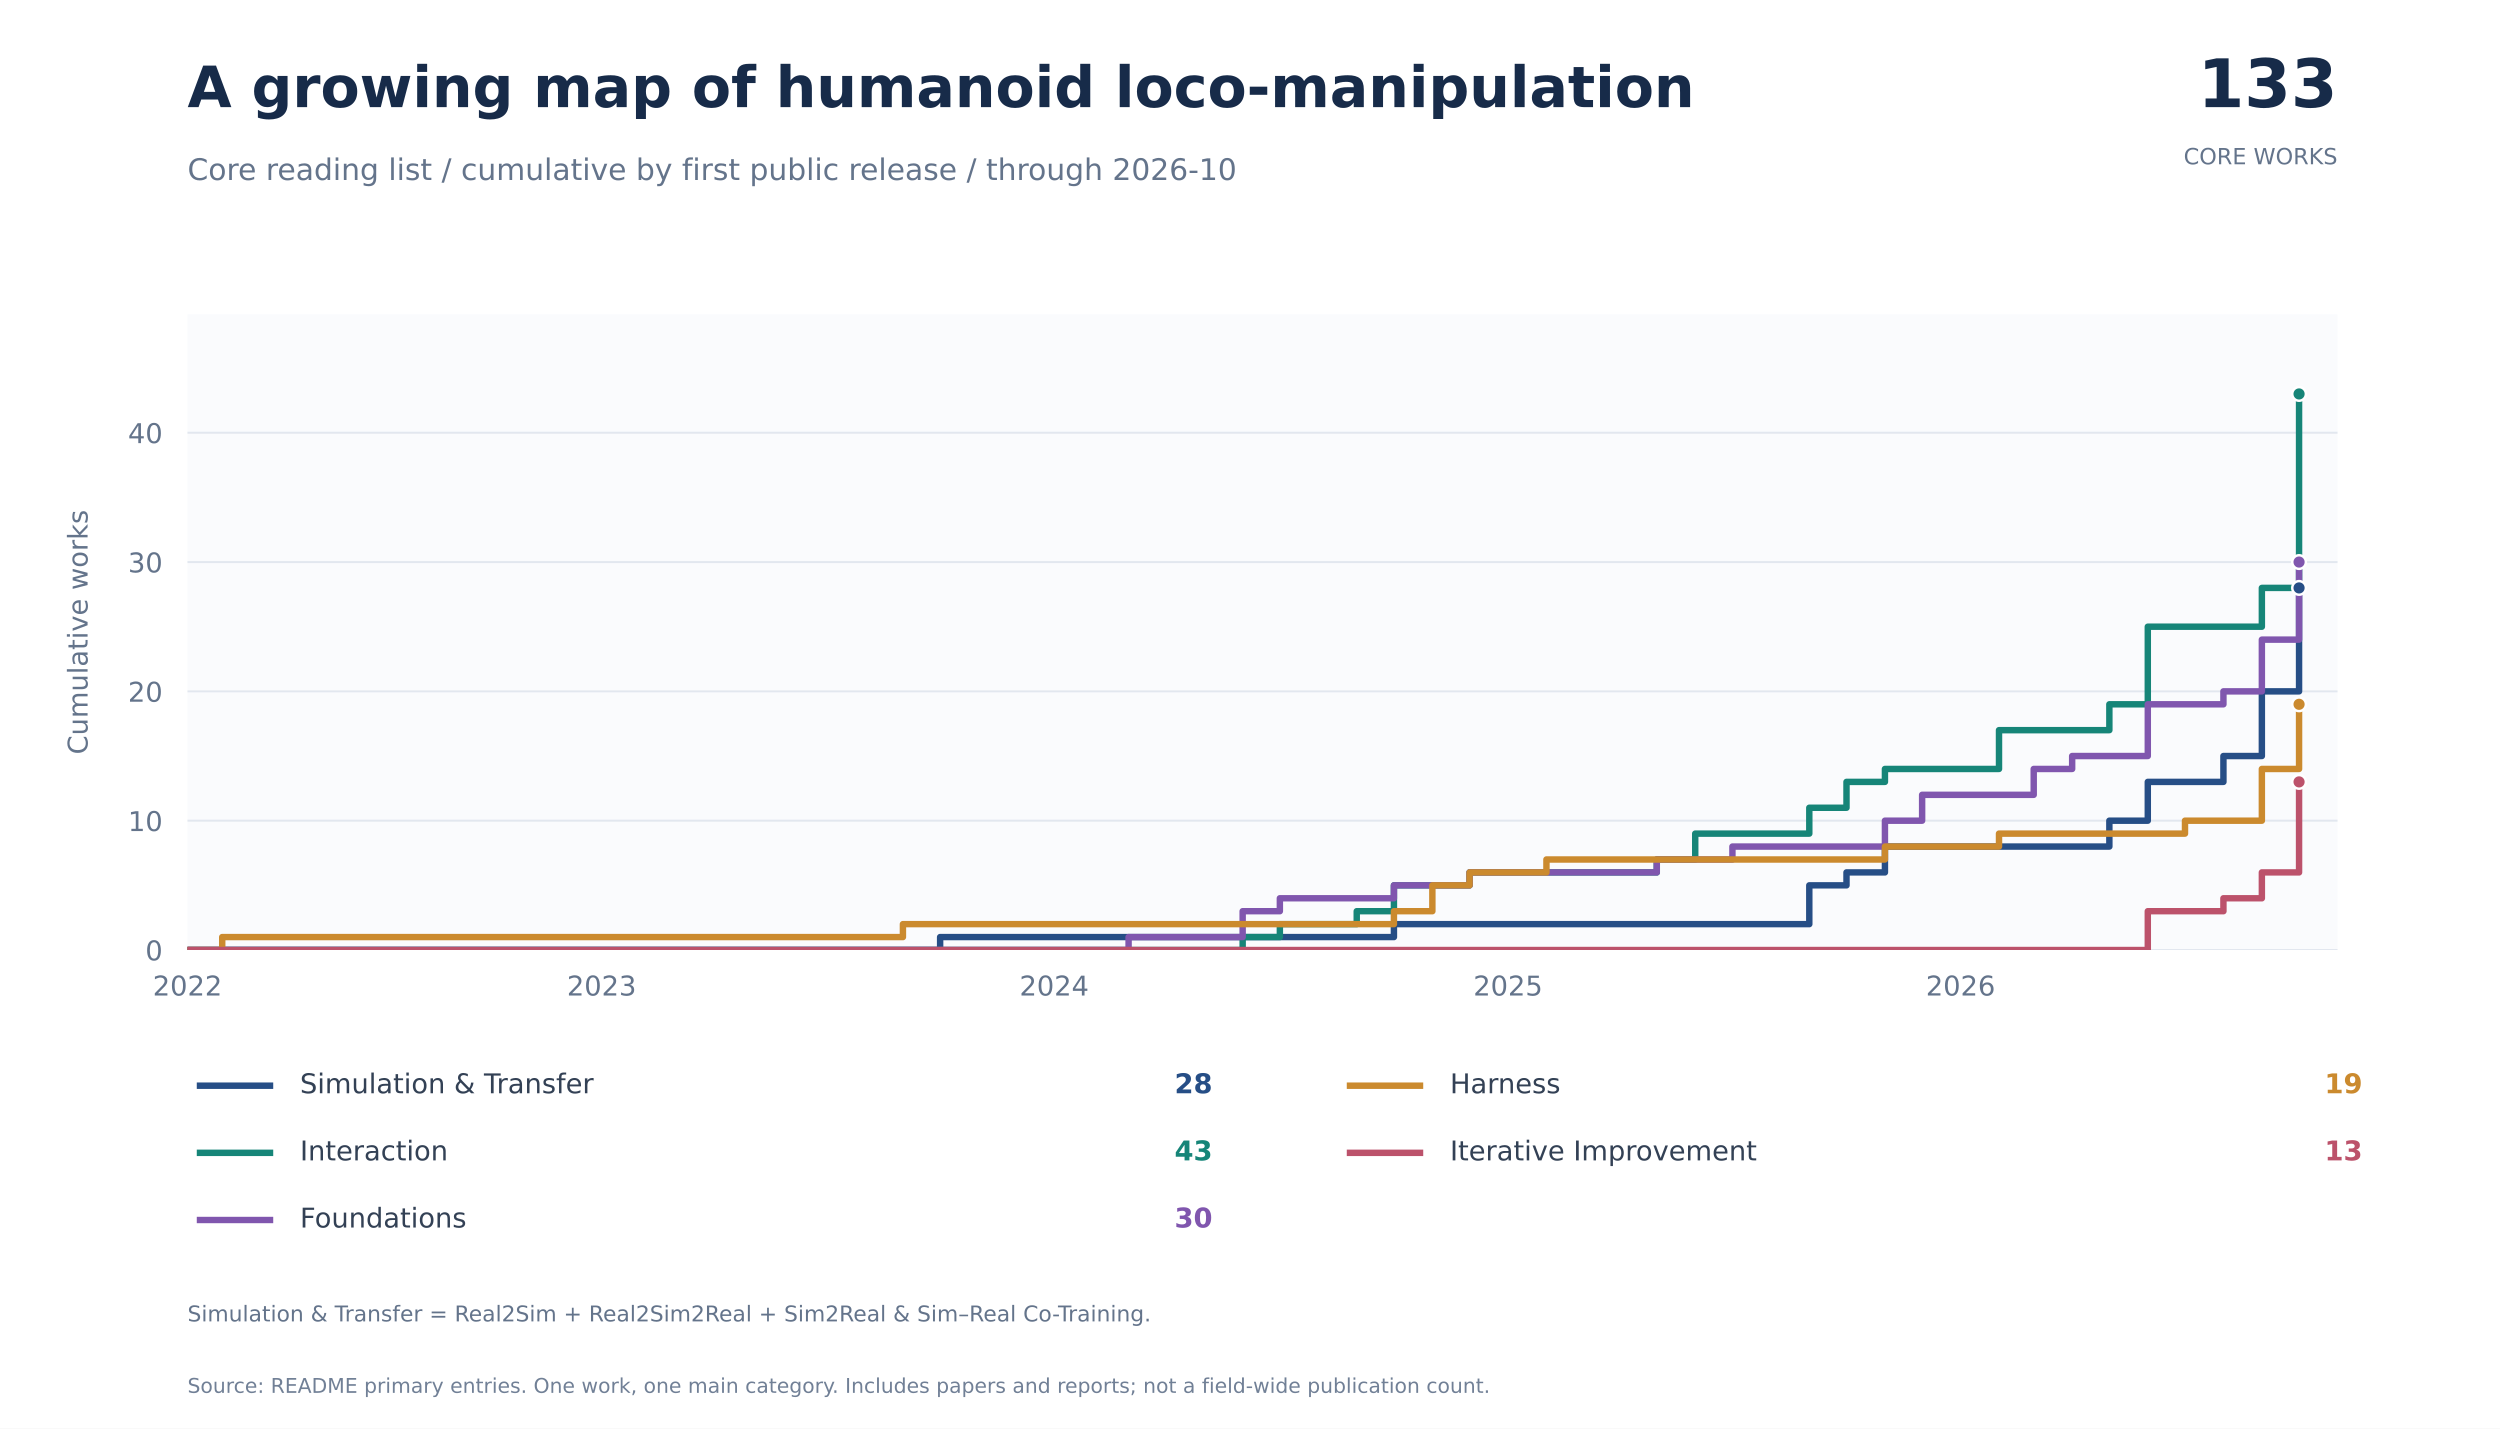
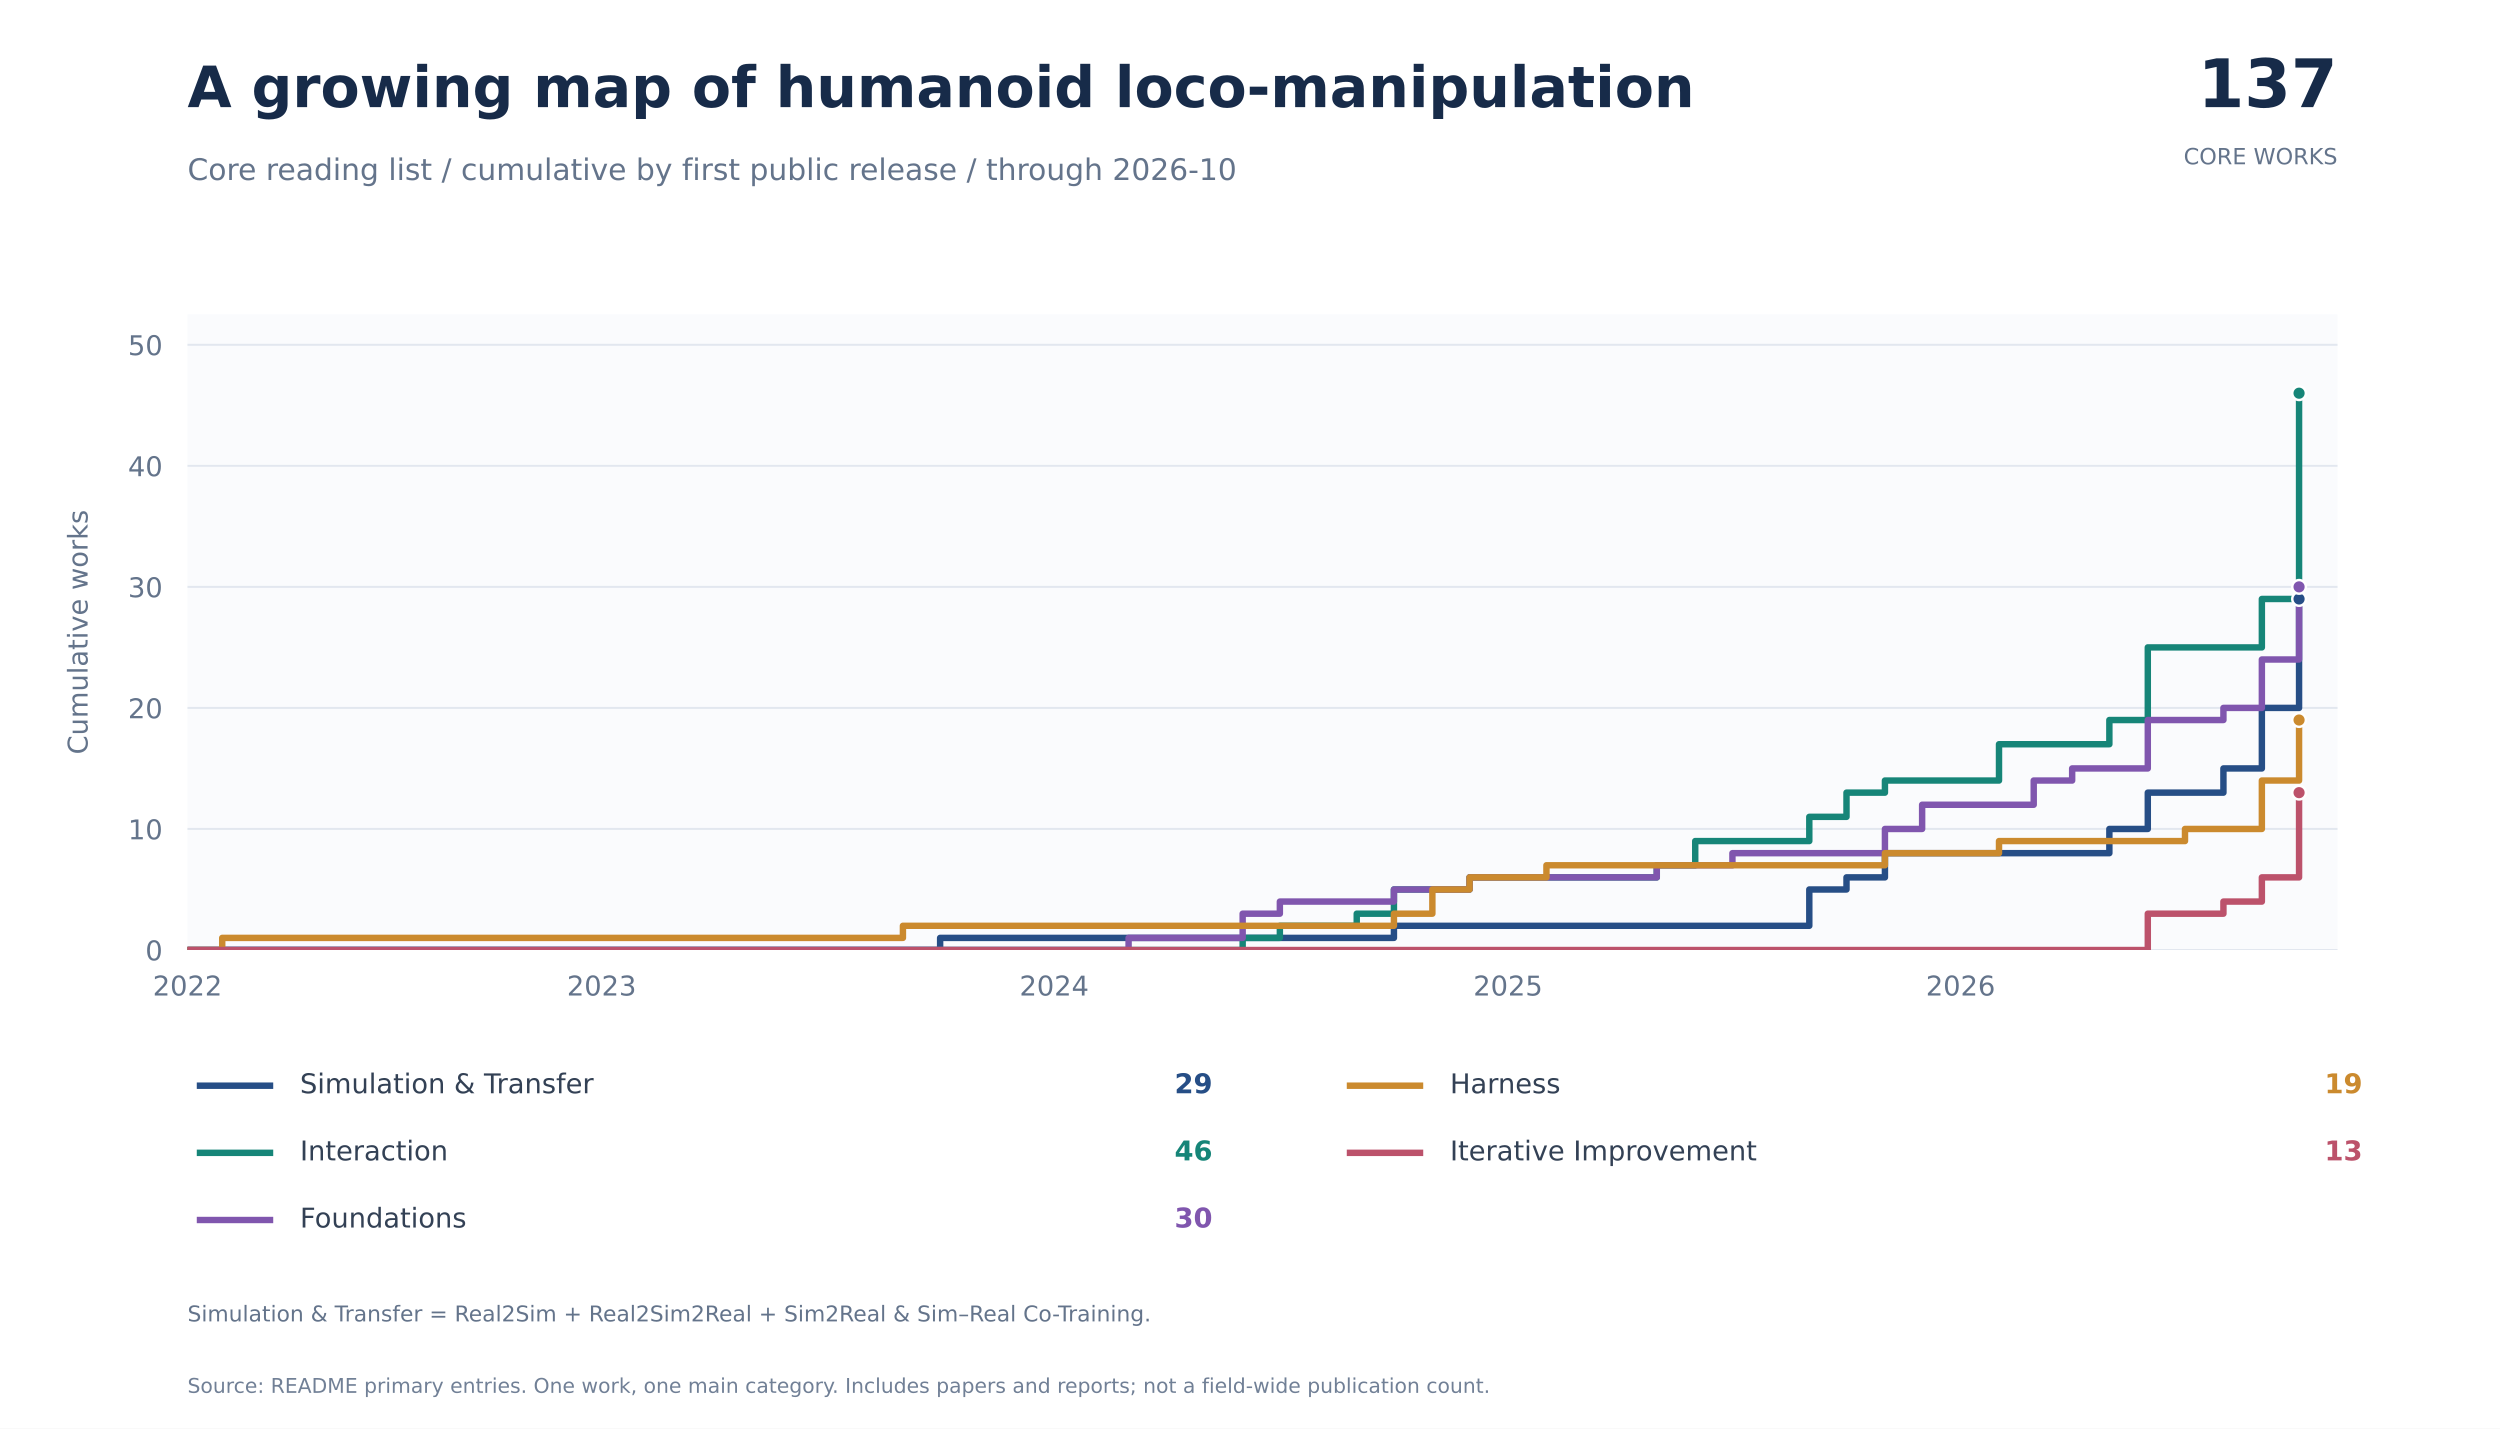
<svg xmlns="http://www.w3.org/2000/svg" xmlns:xlink="http://www.w3.org/1999/xlink" width="1008pt" height="576pt" viewBox="0 0 1008 576" version="1.1">
  <defs>
    <style type="text/css">*{stroke-linejoin: round; stroke-linecap: butt}</style>
  </defs>
  <g id="figure_1">
    <g id="patch_1">
      <path d="M 0 576  L 1008 576  L 1008 0  L 0 0  z " style="fill: #ffffff" />
    </g>
    <g id="axes_1">
      <g id="patch_2">
        <path d="M 75.6 383.04  L 942.48 383.04  L 942.48 126.72  L 75.6 126.72  z " style="fill: #fafbfd" />
      </g>
      <g id="matplotlib.axis_1">
        <g id="xtick_1">
          <g id="line2d_1" />
          <g id="text_1">
            <text style="font-size: 11px; font-family: 'DejaVu Sans'; text-anchor: middle; fill: #64748b" x="75.6" y="401.398" transform="rotate(-0 75.6 401.3983)">2022</text>
          </g>
        </g>
        <g id="xtick_2">
          <g id="line2d_2" />
          <g id="text_2">
            <text style="font-size: 11px; font-family: 'DejaVu Sans'; text-anchor: middle; fill: #64748b" x="242.577" y="401.398" transform="rotate(-0 242.5769 401.3983)">2023</text>
          </g>
        </g>
        <g id="xtick_3">
          <g id="line2d_3" />
          <g id="text_3">
            <text style="font-size: 11px; font-family: 'DejaVu Sans'; text-anchor: middle; fill: #64748b" x="425.052" y="401.398" transform="rotate(-0 425.0516 401.3983)">2024</text>
          </g>
        </g>
        <g id="xtick_4">
          <g id="line2d_4" />
          <g id="text_4">
            <text style="font-size: 11px; font-family: 'DejaVu Sans'; text-anchor: middle; fill: #64748b" x="608.026" y="401.398" transform="rotate(-0 608.0263 401.3983)">2025</text>
          </g>
        </g>
        <g id="xtick_5">
          <g id="line2d_5" />
          <g id="text_5">
            <text style="font-size: 11px; font-family: 'DejaVu Sans'; text-anchor: middle; fill: #64748b" x="790.501" y="401.398" transform="rotate(-0 790.501 401.3983)">2026</text>
          </g>
        </g>
        <g id="xtick_6">
          <g id="line2d_6" />
        </g>
        <g id="xtick_7">
          <g id="line2d_7" />
        </g>
        <g id="xtick_8">
          <g id="line2d_8" />
        </g>
        <g id="xtick_9">
          <g id="line2d_9" />
        </g>
        <g id="xtick_10">
          <g id="line2d_10" />
        </g>
        <g id="xtick_11">
          <g id="line2d_11" />
        </g>
        <g id="xtick_12">
          <g id="line2d_12" />
        </g>
        <g id="xtick_13">
          <g id="line2d_13" />
        </g>
        <g id="xtick_14">
          <g id="line2d_14" />
        </g>
        <g id="xtick_15">
          <g id="line2d_15" />
        </g>
        <g id="xtick_16">
          <g id="line2d_16" />
        </g>
        <g id="xtick_17">
          <g id="line2d_17" />
        </g>
        <g id="xtick_18">
          <g id="line2d_18" />
        </g>
        <g id="xtick_19">
          <g id="line2d_19" />
        </g>
        <g id="xtick_20">
          <g id="line2d_20" />
        </g>
      </g>
      <g id="matplotlib.axis_2">
        <g id="ytick_1">
          <g id="line2d_21">
            <path d="M 75.6 383.04  L 942.48 383.04  " clip-path="url(#p5ae905d9d2)" style="fill: none; stroke: #e2e7ef; stroke-width: 0.8; stroke-linecap: square" />
          </g>
          <g id="line2d_22" />
          <g id="text_6">
            <text style="font-size: 11px; font-family: 'DejaVu Sans'; text-anchor: end; fill: #64748b" x="65.6" y="387.219" transform="rotate(-0 65.6 387.2191)">0</text>
          </g>
        </g>
        <g id="ytick_2">
          <g id="line2d_23">
-             <path d="M 75.6 330.9  L 942.48 330.9  " clip-path="url(#p5ae905d9d2)" style="fill: none; stroke: #e2e7ef; stroke-width: 0.8; stroke-linecap: square" />
+             <path d="M 75.6 334.236  L 942.48 334.236  " clip-path="url(#p5ae905d9d2)" style="fill: none; stroke: #e2e7ef; stroke-width: 0.8; stroke-linecap: square" />
          </g>
          <g id="line2d_24" />
          <g id="text_7">
-             <text style="font-size: 11px; font-family: 'DejaVu Sans'; text-anchor: end; fill: #64748b" x="65.6" y="335.079" transform="rotate(-0 65.6 335.0792)">10</text>
+             <text style="font-size: 11px; font-family: 'DejaVu Sans'; text-anchor: end; fill: #64748b" x="65.6" y="338.415" transform="rotate(-0 65.6 338.4149)">10</text>
          </g>
        </g>
        <g id="ytick_3">
          <g id="line2d_25">
-             <path d="M 75.6 278.76  L 942.48 278.76  " clip-path="url(#p5ae905d9d2)" style="fill: none; stroke: #e2e7ef; stroke-width: 0.8; stroke-linecap: square" />
+             <path d="M 75.6 285.431  L 942.48 285.431  " clip-path="url(#p5ae905d9d2)" style="fill: none; stroke: #e2e7ef; stroke-width: 0.8; stroke-linecap: square" />
          </g>
          <g id="line2d_26" />
          <g id="text_8">
-             <text style="font-size: 11px; font-family: 'DejaVu Sans'; text-anchor: end; fill: #64748b" x="65.6" y="282.939" transform="rotate(-0 65.6 282.9392)">20</text>
+             <text style="font-size: 11px; font-family: 'DejaVu Sans'; text-anchor: end; fill: #64748b" x="65.6" y="289.611" transform="rotate(-0 65.6 289.6106)">20</text>
          </g>
        </g>
        <g id="ytick_4">
          <g id="line2d_27">
-             <path d="M 75.6 226.62  L 942.48 226.62  " clip-path="url(#p5ae905d9d2)" style="fill: none; stroke: #e2e7ef; stroke-width: 0.8; stroke-linecap: square" />
+             <path d="M 75.6 236.627  L 942.48 236.627  " clip-path="url(#p5ae905d9d2)" style="fill: none; stroke: #e2e7ef; stroke-width: 0.8; stroke-linecap: square" />
          </g>
          <g id="line2d_28" />
          <g id="text_9">
-             <text style="font-size: 11px; font-family: 'DejaVu Sans'; text-anchor: end; fill: #64748b" x="65.6" y="230.799" transform="rotate(-0 65.6 230.7993)">30</text>
+             <text style="font-size: 11px; font-family: 'DejaVu Sans'; text-anchor: end; fill: #64748b" x="65.6" y="240.806" transform="rotate(-0 65.6 240.8063)">30</text>
          </g>
        </g>
        <g id="ytick_5">
          <g id="line2d_29">
-             <path d="M 75.6 174.48  L 942.48 174.48  " clip-path="url(#p5ae905d9d2)" style="fill: none; stroke: #e2e7ef; stroke-width: 0.8; stroke-linecap: square" />
+             <path d="M 75.6 187.823  L 942.48 187.823  " clip-path="url(#p5ae905d9d2)" style="fill: none; stroke: #e2e7ef; stroke-width: 0.8; stroke-linecap: square" />
          </g>
          <g id="line2d_30" />
          <g id="text_10">
-             <text style="font-size: 11px; font-family: 'DejaVu Sans'; text-anchor: end; fill: #64748b" x="65.6" y="178.659" transform="rotate(-0 65.6 178.6593)">40</text>
-           </g>
-         </g>
-         <g id="text_11">
+             <text style="font-size: 11px; font-family: 'DejaVu Sans'; text-anchor: end; fill: #64748b" x="65.6" y="192.002" transform="rotate(-0 65.6 192.0021)">40</text>
+           </g>
+         </g>
+         <g id="ytick_6">
+           <g id="line2d_31">
+             <path d="M 75.6 139.019  L 942.48 139.019  " clip-path="url(#p5ae905d9d2)" style="fill: none; stroke: #e2e7ef; stroke-width: 0.8; stroke-linecap: square" />
+           </g>
+           <g id="line2d_32" />
+           <g id="text_11">
+             <text style="font-size: 11px; font-family: 'DejaVu Sans'; text-anchor: end; fill: #64748b" x="65.6" y="143.198" transform="rotate(-0 65.6 143.1978)">50</text>
+           </g>
+         </g>
+         <g id="text_12">
          <text style="font-size: 11px; font-family: 'DejaVu Sans'; text-anchor: middle; fill: #64748b" x="35.315" y="254.88" transform="rotate(-90 35.31484 254.88)">Cumulative works</text>
        </g>
      </g>
-       <g id="line2d_31">
-         <path d="M 75.6 383.04  L 89.598 383.04  L 89.598 383.04  L 105.096 383.04  L 105.096 383.04  L 120.094 383.04  L 120.094 383.04  L 135.592 383.04  L 135.592 383.04  L 150.59 383.04  L 150.59 383.04  L 166.087 383.04  L 166.087 383.04  L 181.585 383.04  L 181.585 383.04  L 196.583 383.04  L 196.583 383.04  L 212.081 383.04  L 212.081 383.04  L 227.079 383.04  L 227.079 383.04  L 242.577 383.04  L 242.577 383.04  L 258.075 383.04  L 258.075 383.04  L 272.073 383.04  L 272.073 383.04  L 287.571 383.04  L 287.571 383.04  L 302.569 383.04  L 302.569 383.04  L 318.066 383.04  L 318.066 383.04  L 333.064 383.04  L 333.064 383.04  L 348.562 383.04  L 348.562 383.04  L 364.06 383.04  L 364.06 383.04  L 379.058 383.04  L 379.058 377.826  L 394.556 377.826  L 394.556 377.826  L 409.554 377.826  L 409.554 377.826  L 425.052 377.826  L 425.052 377.826  L 440.549 377.826  L 440.549 377.826  L 455.047 377.826  L 455.047 377.826  L 470.545 377.826  L 470.545 377.826  L 485.543 377.826  L 485.543 377.826  L 501.041 377.826  L 501.041 377.826  L 516.039 377.826  L 516.039 377.826  L 531.537 377.826  L 531.537 377.826  L 547.035 377.826  L 547.035 377.826  L 562.033 377.826  L 562.033 372.612  L 577.531 372.612  L 577.531 372.612  L 592.528 372.612  L 592.528 372.612  L 608.026 372.612  L 608.026 372.612  L 623.524 372.612  L 623.524 372.612  L 637.522 372.612  L 637.522 372.612  L 653.02 372.612  L 653.02 372.612  L 668.018 372.612  L 668.018 372.612  L 683.516 372.612  L 683.516 372.612  L 698.514 372.612  L 698.514 372.612  L 714.012 372.612  L 714.012 372.612  L 729.509 372.612  L 729.509 356.97  L 744.507 356.97  L 744.507 351.756  L 760.005 351.756  L 760.005 341.328  L 775.003 341.328  L 775.003 341.328  L 790.501 341.328  L 790.501 341.328  L 805.999 341.328  L 805.999 341.328  L 819.997 341.328  L 819.997 341.328  L 835.495 341.328  L 835.495 341.328  L 850.493 341.328  L 850.493 330.9  L 865.991 330.9  L 865.991 315.258  L 880.989 315.258  L 880.989 315.258  L 896.486 315.258  L 896.486 304.83  L 911.984 304.83  L 911.984 278.76  L 926.982 278.76  L 926.982 237.048  " clip-path="url(#p5ae905d9d2)" style="fill: none; stroke: #264e86; stroke-width: 2.6; stroke-linecap: square" />
-       </g>
-       <g id="line2d_32">
-         <path d="M 75.6 383.04  L 89.598 383.04  L 89.598 383.04  L 105.096 383.04  L 105.096 383.04  L 120.094 383.04  L 120.094 383.04  L 135.592 383.04  L 135.592 383.04  L 150.59 383.04  L 150.59 383.04  L 166.087 383.04  L 166.087 383.04  L 181.585 383.04  L 181.585 383.04  L 196.583 383.04  L 196.583 383.04  L 212.081 383.04  L 212.081 383.04  L 227.079 383.04  L 227.079 383.04  L 242.577 383.04  L 242.577 383.04  L 258.075 383.04  L 258.075 383.04  L 272.073 383.04  L 272.073 383.04  L 287.571 383.04  L 287.571 383.04  L 302.569 383.04  L 302.569 383.04  L 318.066 383.04  L 318.066 383.04  L 333.064 383.04  L 333.064 383.04  L 348.562 383.04  L 348.562 383.04  L 364.06 383.04  L 364.06 383.04  L 379.058 383.04  L 379.058 383.04  L 394.556 383.04  L 394.556 383.04  L 409.554 383.04  L 409.554 383.04  L 425.052 383.04  L 425.052 383.04  L 440.549 383.04  L 440.549 383.04  L 455.047 383.04  L 455.047 383.04  L 470.545 383.04  L 470.545 383.04  L 485.543 383.04  L 485.543 383.04  L 501.041 383.04  L 501.041 377.826  L 516.039 377.826  L 516.039 372.612  L 531.537 372.612  L 531.537 372.612  L 547.035 372.612  L 547.035 367.398  L 562.033 367.398  L 562.033 356.97  L 577.531 356.97  L 577.531 356.97  L 592.528 356.97  L 592.528 351.756  L 608.026 351.756  L 608.026 351.756  L 623.524 351.756  L 623.524 351.756  L 637.522 351.756  L 637.522 351.756  L 653.02 351.756  L 653.02 351.756  L 668.018 351.756  L 668.018 346.542  L 683.516 346.542  L 683.516 336.114  L 698.514 336.114  L 698.514 336.114  L 714.012 336.114  L 714.012 336.114  L 729.509 336.114  L 729.509 325.686  L 744.507 325.686  L 744.507 315.258  L 760.005 315.258  L 760.005 310.044  L 775.003 310.044  L 775.003 310.044  L 790.501 310.044  L 790.501 310.044  L 805.999 310.044  L 805.999 294.402  L 819.997 294.402  L 819.997 294.402  L 835.495 294.402  L 835.495 294.402  L 850.493 294.402  L 850.493 283.974  L 865.991 283.974  L 865.991 252.69  L 880.989 252.69  L 880.989 252.69  L 896.486 252.69  L 896.486 252.69  L 911.984 252.69  L 911.984 237.048  L 926.982 237.048  L 926.982 158.838  " clip-path="url(#p5ae905d9d2)" style="fill: none; stroke: #168578; stroke-width: 2.6; stroke-linecap: square" />
-       </g>
      <g id="line2d_33">
-         <path d="M 75.6 383.04  L 89.598 383.04  L 89.598 383.04  L 105.096 383.04  L 105.096 383.04  L 120.094 383.04  L 120.094 383.04  L 135.592 383.04  L 135.592 383.04  L 150.59 383.04  L 150.59 383.04  L 166.087 383.04  L 166.087 383.04  L 181.585 383.04  L 181.585 383.04  L 196.583 383.04  L 196.583 383.04  L 212.081 383.04  L 212.081 383.04  L 227.079 383.04  L 227.079 383.04  L 242.577 383.04  L 242.577 383.04  L 258.075 383.04  L 258.075 383.04  L 272.073 383.04  L 272.073 383.04  L 287.571 383.04  L 287.571 383.04  L 302.569 383.04  L 302.569 383.04  L 318.066 383.04  L 318.066 383.04  L 333.064 383.04  L 333.064 383.04  L 348.562 383.04  L 348.562 383.04  L 364.06 383.04  L 364.06 383.04  L 379.058 383.04  L 379.058 383.04  L 394.556 383.04  L 394.556 383.04  L 409.554 383.04  L 409.554 383.04  L 425.052 383.04  L 425.052 383.04  L 440.549 383.04  L 440.549 383.04  L 455.047 383.04  L 455.047 377.826  L 470.545 377.826  L 470.545 377.826  L 485.543 377.826  L 485.543 377.826  L 501.041 377.826  L 501.041 367.398  L 516.039 367.398  L 516.039 362.184  L 531.537 362.184  L 531.537 362.184  L 547.035 362.184  L 547.035 362.184  L 562.033 362.184  L 562.033 356.97  L 577.531 356.97  L 577.531 356.97  L 592.528 356.97  L 592.528 351.756  L 608.026 351.756  L 608.026 351.756  L 623.524 351.756  L 623.524 351.756  L 637.522 351.756  L 637.522 351.756  L 653.02 351.756  L 653.02 351.756  L 668.018 351.756  L 668.018 346.542  L 683.516 346.542  L 683.516 346.542  L 698.514 346.542  L 698.514 341.328  L 714.012 341.328  L 714.012 341.328  L 729.509 341.328  L 729.509 341.328  L 744.507 341.328  L 744.507 341.328  L 760.005 341.328  L 760.005 330.9  L 775.003 330.9  L 775.003 320.472  L 790.501 320.472  L 790.501 320.472  L 805.999 320.472  L 805.999 320.472  L 819.997 320.472  L 819.997 310.044  L 835.495 310.044  L 835.495 304.83  L 850.493 304.83  L 850.493 304.83  L 865.991 304.83  L 865.991 283.974  L 880.989 283.974  L 880.989 283.974  L 896.486 283.974  L 896.486 278.76  L 911.984 278.76  L 911.984 257.904  L 926.982 257.904  L 926.982 226.62  " clip-path="url(#p5ae905d9d2)" style="fill: none; stroke: #8056ae; stroke-width: 2.6; stroke-linecap: square" />
+         <path d="M 75.6 383.04  L 89.598 383.04  L 89.598 383.04  L 105.096 383.04  L 105.096 383.04  L 120.094 383.04  L 120.094 383.04  L 135.592 383.04  L 135.592 383.04  L 150.59 383.04  L 150.59 383.04  L 166.087 383.04  L 166.087 383.04  L 181.585 383.04  L 181.585 383.04  L 196.583 383.04  L 196.583 383.04  L 212.081 383.04  L 212.081 383.04  L 227.079 383.04  L 227.079 383.04  L 242.577 383.04  L 242.577 383.04  L 258.075 383.04  L 258.075 383.04  L 272.073 383.04  L 272.073 383.04  L 287.571 383.04  L 287.571 383.04  L 302.569 383.04  L 302.569 383.04  L 318.066 383.04  L 318.066 383.04  L 333.064 383.04  L 333.064 383.04  L 348.562 383.04  L 348.562 383.04  L 364.06 383.04  L 364.06 383.04  L 379.058 383.04  L 379.058 378.16  L 394.556 378.16  L 394.556 378.16  L 409.554 378.16  L 409.554 378.16  L 425.052 378.16  L 425.052 378.16  L 440.549 378.16  L 440.549 378.16  L 455.047 378.16  L 455.047 378.16  L 470.545 378.16  L 470.545 378.16  L 485.543 378.16  L 485.543 378.16  L 501.041 378.16  L 501.041 378.16  L 516.039 378.16  L 516.039 378.16  L 531.537 378.16  L 531.537 378.16  L 547.035 378.16  L 547.035 378.16  L 562.033 378.16  L 562.033 373.279  L 577.531 373.279  L 577.531 373.279  L 592.528 373.279  L 592.528 373.279  L 608.026 373.279  L 608.026 373.279  L 623.524 373.279  L 623.524 373.279  L 637.522 373.279  L 637.522 373.279  L 653.02 373.279  L 653.02 373.279  L 668.018 373.279  L 668.018 373.279  L 683.516 373.279  L 683.516 373.279  L 698.514 373.279  L 698.514 373.279  L 714.012 373.279  L 714.012 373.279  L 729.509 373.279  L 729.509 358.638  L 744.507 358.638  L 744.507 353.757  L 760.005 353.757  L 760.005 343.997  L 775.003 343.997  L 775.003 343.997  L 790.501 343.997  L 790.501 343.997  L 805.999 343.997  L 805.999 343.997  L 819.997 343.997  L 819.997 343.997  L 835.495 343.997  L 835.495 343.997  L 850.493 343.997  L 850.493 334.236  L 865.991 334.236  L 865.991 319.594  L 880.989 319.594  L 880.989 319.594  L 896.486 319.594  L 896.486 309.834  L 911.984 309.834  L 911.984 285.431  L 926.982 285.431  L 926.982 241.508  " clip-path="url(#p5ae905d9d2)" style="fill: none; stroke: #264e86; stroke-width: 2.6; stroke-linecap: square" />
      </g>
      <g id="line2d_34">
-         <path d="M 75.6 383.04  L 89.598 383.04  L 89.598 377.826  L 105.096 377.826  L 105.096 377.826  L 120.094 377.826  L 120.094 377.826  L 135.592 377.826  L 135.592 377.826  L 150.59 377.826  L 150.59 377.826  L 166.087 377.826  L 166.087 377.826  L 181.585 377.826  L 181.585 377.826  L 196.583 377.826  L 196.583 377.826  L 212.081 377.826  L 212.081 377.826  L 227.079 377.826  L 227.079 377.826  L 242.577 377.826  L 242.577 377.826  L 258.075 377.826  L 258.075 377.826  L 272.073 377.826  L 272.073 377.826  L 287.571 377.826  L 287.571 377.826  L 302.569 377.826  L 302.569 377.826  L 318.066 377.826  L 318.066 377.826  L 333.064 377.826  L 333.064 377.826  L 348.562 377.826  L 348.562 377.826  L 364.06 377.826  L 364.06 372.612  L 379.058 372.612  L 379.058 372.612  L 394.556 372.612  L 394.556 372.612  L 409.554 372.612  L 409.554 372.612  L 425.052 372.612  L 425.052 372.612  L 440.549 372.612  L 440.549 372.612  L 455.047 372.612  L 455.047 372.612  L 470.545 372.612  L 470.545 372.612  L 485.543 372.612  L 485.543 372.612  L 501.041 372.612  L 501.041 372.612  L 516.039 372.612  L 516.039 372.612  L 531.537 372.612  L 531.537 372.612  L 547.035 372.612  L 547.035 372.612  L 562.033 372.612  L 562.033 367.398  L 577.531 367.398  L 577.531 356.97  L 592.528 356.97  L 592.528 351.756  L 608.026 351.756  L 608.026 351.756  L 623.524 351.756  L 623.524 346.542  L 637.522 346.542  L 637.522 346.542  L 653.02 346.542  L 653.02 346.542  L 668.018 346.542  L 668.018 346.542  L 683.516 346.542  L 683.516 346.542  L 698.514 346.542  L 698.514 346.542  L 714.012 346.542  L 714.012 346.542  L 729.509 346.542  L 729.509 346.542  L 744.507 346.542  L 744.507 346.542  L 760.005 346.542  L 760.005 341.328  L 775.003 341.328  L 775.003 341.328  L 790.501 341.328  L 790.501 341.328  L 805.999 341.328  L 805.999 336.114  L 819.997 336.114  L 819.997 336.114  L 835.495 336.114  L 835.495 336.114  L 850.493 336.114  L 850.493 336.114  L 865.991 336.114  L 865.991 336.114  L 880.989 336.114  L 880.989 330.9  L 896.486 330.9  L 896.486 330.9  L 911.984 330.9  L 911.984 310.044  L 926.982 310.044  L 926.982 283.974  " clip-path="url(#p5ae905d9d2)" style="fill: none; stroke: #cb8a2e; stroke-width: 2.6; stroke-linecap: square" />
+         <path d="M 75.6 383.04  L 89.598 383.04  L 89.598 383.04  L 105.096 383.04  L 105.096 383.04  L 120.094 383.04  L 120.094 383.04  L 135.592 383.04  L 135.592 383.04  L 150.59 383.04  L 150.59 383.04  L 166.087 383.04  L 166.087 383.04  L 181.585 383.04  L 181.585 383.04  L 196.583 383.04  L 196.583 383.04  L 212.081 383.04  L 212.081 383.04  L 227.079 383.04  L 227.079 383.04  L 242.577 383.04  L 242.577 383.04  L 258.075 383.04  L 258.075 383.04  L 272.073 383.04  L 272.073 383.04  L 287.571 383.04  L 287.571 383.04  L 302.569 383.04  L 302.569 383.04  L 318.066 383.04  L 318.066 383.04  L 333.064 383.04  L 333.064 383.04  L 348.562 383.04  L 348.562 383.04  L 364.06 383.04  L 364.06 383.04  L 379.058 383.04  L 379.058 383.04  L 394.556 383.04  L 394.556 383.04  L 409.554 383.04  L 409.554 383.04  L 425.052 383.04  L 425.052 383.04  L 440.549 383.04  L 440.549 383.04  L 455.047 383.04  L 455.047 383.04  L 470.545 383.04  L 470.545 383.04  L 485.543 383.04  L 485.543 383.04  L 501.041 383.04  L 501.041 378.16  L 516.039 378.16  L 516.039 373.279  L 531.537 373.279  L 531.537 373.279  L 547.035 373.279  L 547.035 368.399  L 562.033 368.399  L 562.033 358.638  L 577.531 358.638  L 577.531 358.638  L 592.528 358.638  L 592.528 353.757  L 608.026 353.757  L 608.026 353.757  L 623.524 353.757  L 623.524 353.757  L 637.522 353.757  L 637.522 353.757  L 653.02 353.757  L 653.02 353.757  L 668.018 353.757  L 668.018 348.877  L 683.516 348.877  L 683.516 339.116  L 698.514 339.116  L 698.514 339.116  L 714.012 339.116  L 714.012 339.116  L 729.509 339.116  L 729.509 329.355  L 744.507 329.355  L 744.507 319.594  L 760.005 319.594  L 760.005 314.714  L 775.003 314.714  L 775.003 314.714  L 790.501 314.714  L 790.501 314.714  L 805.999 314.714  L 805.999 300.073  L 819.997 300.073  L 819.997 300.073  L 835.495 300.073  L 835.495 300.073  L 850.493 300.073  L 850.493 290.312  L 865.991 290.312  L 865.991 261.029  L 880.989 261.029  L 880.989 261.029  L 896.486 261.029  L 896.486 261.029  L 911.984 261.029  L 911.984 241.508  L 926.982 241.508  L 926.982 158.54  " clip-path="url(#p5ae905d9d2)" style="fill: none; stroke: #168578; stroke-width: 2.6; stroke-linecap: square" />
      </g>
      <g id="line2d_35">
-         <path d="M 75.6 383.04  L 89.598 383.04  L 89.598 383.04  L 105.096 383.04  L 105.096 383.04  L 120.094 383.04  L 120.094 383.04  L 135.592 383.04  L 135.592 383.04  L 150.59 383.04  L 150.59 383.04  L 166.087 383.04  L 166.087 383.04  L 181.585 383.04  L 181.585 383.04  L 196.583 383.04  L 196.583 383.04  L 212.081 383.04  L 212.081 383.04  L 227.079 383.04  L 227.079 383.04  L 242.577 383.04  L 242.577 383.04  L 258.075 383.04  L 258.075 383.04  L 272.073 383.04  L 272.073 383.04  L 287.571 383.04  L 287.571 383.04  L 302.569 383.04  L 302.569 383.04  L 318.066 383.04  L 318.066 383.04  L 333.064 383.04  L 333.064 383.04  L 348.562 383.04  L 348.562 383.04  L 364.06 383.04  L 364.06 383.04  L 379.058 383.04  L 379.058 383.04  L 394.556 383.04  L 394.556 383.04  L 409.554 383.04  L 409.554 383.04  L 425.052 383.04  L 425.052 383.04  L 440.549 383.04  L 440.549 383.04  L 455.047 383.04  L 455.047 383.04  L 470.545 383.04  L 470.545 383.04  L 485.543 383.04  L 485.543 383.04  L 501.041 383.04  L 501.041 383.04  L 516.039 383.04  L 516.039 383.04  L 531.537 383.04  L 531.537 383.04  L 547.035 383.04  L 547.035 383.04  L 562.033 383.04  L 562.033 383.04  L 577.531 383.04  L 577.531 383.04  L 592.528 383.04  L 592.528 383.04  L 608.026 383.04  L 608.026 383.04  L 623.524 383.04  L 623.524 383.04  L 637.522 383.04  L 637.522 383.04  L 653.02 383.04  L 653.02 383.04  L 668.018 383.04  L 668.018 383.04  L 683.516 383.04  L 683.516 383.04  L 698.514 383.04  L 698.514 383.04  L 714.012 383.04  L 714.012 383.04  L 729.509 383.04  L 729.509 383.04  L 744.507 383.04  L 744.507 383.04  L 760.005 383.04  L 760.005 383.04  L 775.003 383.04  L 775.003 383.04  L 790.501 383.04  L 790.501 383.04  L 805.999 383.04  L 805.999 383.04  L 819.997 383.04  L 819.997 383.04  L 835.495 383.04  L 835.495 383.04  L 850.493 383.04  L 850.493 383.04  L 865.991 383.04  L 865.991 367.398  L 880.989 367.398  L 880.989 367.398  L 896.486 367.398  L 896.486 362.184  L 911.984 362.184  L 911.984 351.756  L 926.982 351.756  L 926.982 315.258  " clip-path="url(#p5ae905d9d2)" style="fill: none; stroke: #bc526b; stroke-width: 2.6; stroke-linecap: square" />
+         <path d="M 75.6 383.04  L 89.598 383.04  L 89.598 383.04  L 105.096 383.04  L 105.096 383.04  L 120.094 383.04  L 120.094 383.04  L 135.592 383.04  L 135.592 383.04  L 150.59 383.04  L 150.59 383.04  L 166.087 383.04  L 166.087 383.04  L 181.585 383.04  L 181.585 383.04  L 196.583 383.04  L 196.583 383.04  L 212.081 383.04  L 212.081 383.04  L 227.079 383.04  L 227.079 383.04  L 242.577 383.04  L 242.577 383.04  L 258.075 383.04  L 258.075 383.04  L 272.073 383.04  L 272.073 383.04  L 287.571 383.04  L 287.571 383.04  L 302.569 383.04  L 302.569 383.04  L 318.066 383.04  L 318.066 383.04  L 333.064 383.04  L 333.064 383.04  L 348.562 383.04  L 348.562 383.04  L 364.06 383.04  L 364.06 383.04  L 379.058 383.04  L 379.058 383.04  L 394.556 383.04  L 394.556 383.04  L 409.554 383.04  L 409.554 383.04  L 425.052 383.04  L 425.052 383.04  L 440.549 383.04  L 440.549 383.04  L 455.047 383.04  L 455.047 378.16  L 470.545 378.16  L 470.545 378.16  L 485.543 378.16  L 485.543 378.16  L 501.041 378.16  L 501.041 368.399  L 516.039 368.399  L 516.039 363.518  L 531.537 363.518  L 531.537 363.518  L 547.035 363.518  L 547.035 363.518  L 562.033 363.518  L 562.033 358.638  L 577.531 358.638  L 577.531 358.638  L 592.528 358.638  L 592.528 353.757  L 608.026 353.757  L 608.026 353.757  L 623.524 353.757  L 623.524 353.757  L 637.522 353.757  L 637.522 353.757  L 653.02 353.757  L 653.02 353.757  L 668.018 353.757  L 668.018 348.877  L 683.516 348.877  L 683.516 348.877  L 698.514 348.877  L 698.514 343.997  L 714.012 343.997  L 714.012 343.997  L 729.509 343.997  L 729.509 343.997  L 744.507 343.997  L 744.507 343.997  L 760.005 343.997  L 760.005 334.236  L 775.003 334.236  L 775.003 324.475  L 790.501 324.475  L 790.501 324.475  L 805.999 324.475  L 805.999 324.475  L 819.997 324.475  L 819.997 314.714  L 835.495 314.714  L 835.495 309.834  L 850.493 309.834  L 850.493 309.834  L 865.991 309.834  L 865.991 290.312  L 880.989 290.312  L 880.989 290.312  L 896.486 290.312  L 896.486 285.431  L 911.984 285.431  L 911.984 265.91  L 926.982 265.91  L 926.982 236.627  " clip-path="url(#p5ae905d9d2)" style="fill: none; stroke: #8056ae; stroke-width: 2.6; stroke-linecap: square" />
      </g>
      <g id="line2d_36">
+         <path d="M 75.6 383.04  L 89.598 383.04  L 89.598 378.16  L 105.096 378.16  L 105.096 378.16  L 120.094 378.16  L 120.094 378.16  L 135.592 378.16  L 135.592 378.16  L 150.59 378.16  L 150.59 378.16  L 166.087 378.16  L 166.087 378.16  L 181.585 378.16  L 181.585 378.16  L 196.583 378.16  L 196.583 378.16  L 212.081 378.16  L 212.081 378.16  L 227.079 378.16  L 227.079 378.16  L 242.577 378.16  L 242.577 378.16  L 258.075 378.16  L 258.075 378.16  L 272.073 378.16  L 272.073 378.16  L 287.571 378.16  L 287.571 378.16  L 302.569 378.16  L 302.569 378.16  L 318.066 378.16  L 318.066 378.16  L 333.064 378.16  L 333.064 378.16  L 348.562 378.16  L 348.562 378.16  L 364.06 378.16  L 364.06 373.279  L 379.058 373.279  L 379.058 373.279  L 394.556 373.279  L 394.556 373.279  L 409.554 373.279  L 409.554 373.279  L 425.052 373.279  L 425.052 373.279  L 440.549 373.279  L 440.549 373.279  L 455.047 373.279  L 455.047 373.279  L 470.545 373.279  L 470.545 373.279  L 485.543 373.279  L 485.543 373.279  L 501.041 373.279  L 501.041 373.279  L 516.039 373.279  L 516.039 373.279  L 531.537 373.279  L 531.537 373.279  L 547.035 373.279  L 547.035 373.279  L 562.033 373.279  L 562.033 368.399  L 577.531 368.399  L 577.531 358.638  L 592.528 358.638  L 592.528 353.757  L 608.026 353.757  L 608.026 353.757  L 623.524 353.757  L 623.524 348.877  L 637.522 348.877  L 637.522 348.877  L 653.02 348.877  L 653.02 348.877  L 668.018 348.877  L 668.018 348.877  L 683.516 348.877  L 683.516 348.877  L 698.514 348.877  L 698.514 348.877  L 714.012 348.877  L 714.012 348.877  L 729.509 348.877  L 729.509 348.877  L 744.507 348.877  L 744.507 348.877  L 760.005 348.877  L 760.005 343.997  L 775.003 343.997  L 775.003 343.997  L 790.501 343.997  L 790.501 343.997  L 805.999 343.997  L 805.999 339.116  L 819.997 339.116  L 819.997 339.116  L 835.495 339.116  L 835.495 339.116  L 850.493 339.116  L 850.493 339.116  L 865.991 339.116  L 865.991 339.116  L 880.989 339.116  L 880.989 334.236  L 896.486 334.236  L 896.486 334.236  L 911.984 334.236  L 911.984 314.714  L 926.982 314.714  L 926.982 290.312  " clip-path="url(#p5ae905d9d2)" style="fill: none; stroke: #cb8a2e; stroke-width: 2.6; stroke-linecap: square" />
+       </g>
+       <g id="line2d_37">
+         <path d="M 75.6 383.04  L 89.598 383.04  L 89.598 383.04  L 105.096 383.04  L 105.096 383.04  L 120.094 383.04  L 120.094 383.04  L 135.592 383.04  L 135.592 383.04  L 150.59 383.04  L 150.59 383.04  L 166.087 383.04  L 166.087 383.04  L 181.585 383.04  L 181.585 383.04  L 196.583 383.04  L 196.583 383.04  L 212.081 383.04  L 212.081 383.04  L 227.079 383.04  L 227.079 383.04  L 242.577 383.04  L 242.577 383.04  L 258.075 383.04  L 258.075 383.04  L 272.073 383.04  L 272.073 383.04  L 287.571 383.04  L 287.571 383.04  L 302.569 383.04  L 302.569 383.04  L 318.066 383.04  L 318.066 383.04  L 333.064 383.04  L 333.064 383.04  L 348.562 383.04  L 348.562 383.04  L 364.06 383.04  L 364.06 383.04  L 379.058 383.04  L 379.058 383.04  L 394.556 383.04  L 394.556 383.04  L 409.554 383.04  L 409.554 383.04  L 425.052 383.04  L 425.052 383.04  L 440.549 383.04  L 440.549 383.04  L 455.047 383.04  L 455.047 383.04  L 470.545 383.04  L 470.545 383.04  L 485.543 383.04  L 485.543 383.04  L 501.041 383.04  L 501.041 383.04  L 516.039 383.04  L 516.039 383.04  L 531.537 383.04  L 531.537 383.04  L 547.035 383.04  L 547.035 383.04  L 562.033 383.04  L 562.033 383.04  L 577.531 383.04  L 577.531 383.04  L 592.528 383.04  L 592.528 383.04  L 608.026 383.04  L 608.026 383.04  L 623.524 383.04  L 623.524 383.04  L 637.522 383.04  L 637.522 383.04  L 653.02 383.04  L 653.02 383.04  L 668.018 383.04  L 668.018 383.04  L 683.516 383.04  L 683.516 383.04  L 698.514 383.04  L 698.514 383.04  L 714.012 383.04  L 714.012 383.04  L 729.509 383.04  L 729.509 383.04  L 744.507 383.04  L 744.507 383.04  L 760.005 383.04  L 760.005 383.04  L 775.003 383.04  L 775.003 383.04  L 790.501 383.04  L 790.501 383.04  L 805.999 383.04  L 805.999 383.04  L 819.997 383.04  L 819.997 383.04  L 835.495 383.04  L 835.495 383.04  L 850.493 383.04  L 850.493 383.04  L 865.991 383.04  L 865.991 368.399  L 880.989 368.399  L 880.989 368.399  L 896.486 368.399  L 896.486 363.518  L 911.984 363.518  L 911.984 353.757  L 926.982 353.757  L 926.982 319.594  " clip-path="url(#p5ae905d9d2)" style="fill: none; stroke: #bc526b; stroke-width: 2.6; stroke-linecap: square" />
+       </g>
+       <g id="line2d_38">
        <defs>
          <path id="m63bd750285" d="M 0 2.75  C 0.729 2.75 1.429 2.46 1.945 1.945  C 2.46 1.429 2.75 0.729 2.75 0  C 2.75 -0.729 2.46 -1.429 1.945 -1.945  C 1.429 -2.46 0.729 -2.75 0 -2.75  C -0.729 -2.75 -1.429 -2.46 -1.945 -1.945  C -2.46 -1.429 -2.75 -0.729 -2.75 0  C -2.75 0.729 -2.46 1.429 -1.945 1.945  C -1.429 2.46 -0.729 2.75 0 2.75  z " style="stroke: #ffffff" />
        </defs>
        <g clip-path="url(#p5ae905d9d2)">
-           <use xlink:href="#m63bd750285" x="926.982" y="237.048" style="fill: #264e86; stroke: #ffffff" />
-         </g>
-       </g>
-       <g id="line2d_37">
+           <use xlink:href="#m63bd750285" x="926.982" y="241.508" style="fill: #264e86; stroke: #ffffff" />
+         </g>
+       </g>
+       <g id="line2d_39">
        <defs>
          <path id="m50494bccf2" d="M 0 2.75  C 0.729 2.75 1.429 2.46 1.945 1.945  C 2.46 1.429 2.75 0.729 2.75 0  C 2.75 -0.729 2.46 -1.429 1.945 -1.945  C 1.429 -2.46 0.729 -2.75 0 -2.75  C -0.729 -2.75 -1.429 -2.46 -1.945 -1.945  C -2.46 -1.429 -2.75 -0.729 -2.75 0  C -2.75 0.729 -2.46 1.429 -1.945 1.945  C -1.429 2.46 -0.729 2.75 0 2.75  z " style="stroke: #ffffff" />
        </defs>
        <g clip-path="url(#p5ae905d9d2)">
-           <use xlink:href="#m50494bccf2" x="926.982" y="158.838" style="fill: #168578; stroke: #ffffff" />
-         </g>
-       </g>
-       <g id="line2d_38">
+           <use xlink:href="#m50494bccf2" x="926.982" y="158.54" style="fill: #168578; stroke: #ffffff" />
+         </g>
+       </g>
+       <g id="line2d_40">
        <defs>
          <path id="m8d0396ce1b" d="M 0 2.75  C 0.729 2.75 1.429 2.46 1.945 1.945  C 2.46 1.429 2.75 0.729 2.75 0  C 2.75 -0.729 2.46 -1.429 1.945 -1.945  C 1.429 -2.46 0.729 -2.75 0 -2.75  C -0.729 -2.75 -1.429 -2.46 -1.945 -1.945  C -2.46 -1.429 -2.75 -0.729 -2.75 0  C -2.75 0.729 -2.46 1.429 -1.945 1.945  C -1.429 2.46 -0.729 2.75 0 2.75  z " style="stroke: #ffffff" />
        </defs>
        <g clip-path="url(#p5ae905d9d2)">
-           <use xlink:href="#m8d0396ce1b" x="926.982" y="226.62" style="fill: #8056ae; stroke: #ffffff" />
-         </g>
-       </g>
-       <g id="line2d_39">
+           <use xlink:href="#m8d0396ce1b" x="926.982" y="236.627" style="fill: #8056ae; stroke: #ffffff" />
+         </g>
+       </g>
+       <g id="line2d_41">
        <defs>
          <path id="m152ec8ed35" d="M 0 2.75  C 0.729 2.75 1.429 2.46 1.945 1.945  C 2.46 1.429 2.75 0.729 2.75 0  C 2.75 -0.729 2.46 -1.429 1.945 -1.945  C 1.429 -2.46 0.729 -2.75 0 -2.75  C -0.729 -2.75 -1.429 -2.46 -1.945 -1.945  C -2.46 -1.429 -2.75 -0.729 -2.75 0  C -2.75 0.729 -2.46 1.429 -1.945 1.945  C -1.429 2.46 -0.729 2.75 0 2.75  z " style="stroke: #ffffff" />
        </defs>
        <g clip-path="url(#p5ae905d9d2)">
-           <use xlink:href="#m152ec8ed35" x="926.982" y="283.974" style="fill: #cb8a2e; stroke: #ffffff" />
-         </g>
-       </g>
-       <g id="line2d_40">
+           <use xlink:href="#m152ec8ed35" x="926.982" y="290.312" style="fill: #cb8a2e; stroke: #ffffff" />
+         </g>
+       </g>
+       <g id="line2d_42">
        <defs>
          <path id="mf0dee49bab" d="M 0 2.75  C 0.729 2.75 1.429 2.46 1.945 1.945  C 2.46 1.429 2.75 0.729 2.75 0  C 2.75 -0.729 2.46 -1.429 1.945 -1.945  C 1.429 -2.46 0.729 -2.75 0 -2.75  C -0.729 -2.75 -1.429 -2.46 -1.945 -1.945  C -2.46 -1.429 -2.75 -0.729 -2.75 0  C -2.75 0.729 -2.46 1.429 -1.945 1.945  C -1.429 2.46 -0.729 2.75 0 2.75  z " style="stroke: #ffffff" />
        </defs>
        <g clip-path="url(#p5ae905d9d2)">
-           <use xlink:href="#mf0dee49bab" x="926.982" y="315.258" style="fill: #bc526b; stroke: #ffffff" />
-         </g>
-       </g>
-     </g>
-     <g id="line2d_41">
+           <use xlink:href="#mf0dee49bab" x="926.982" y="319.594" style="fill: #bc526b; stroke: #ffffff" />
+         </g>
+       </g>
+     </g>
+     <g id="line2d_43">
      <path d="M 80.64 437.76  L 108.864 437.76  " style="fill: none; stroke: #264e86; stroke-width: 2.6; stroke-linecap: square" />
    </g>
-     <g id="line2d_42">
+     <g id="line2d_44">
      <path d="M 80.64 464.832  L 108.864 464.832  " style="fill: none; stroke: #168578; stroke-width: 2.6; stroke-linecap: square" />
    </g>
-     <g id="line2d_43">
+     <g id="line2d_45">
      <path d="M 80.64 491.904  L 108.864 491.904  " style="fill: none; stroke: #8056ae; stroke-width: 2.6; stroke-linecap: square" />
    </g>
-     <g id="line2d_44">
+     <g id="line2d_46">
      <path d="M 544.32 437.76  L 572.544 437.76  " style="fill: none; stroke: #cb8a2e; stroke-width: 2.6; stroke-linecap: square" />
    </g>
-     <g id="line2d_45">
+     <g id="line2d_47">
      <path d="M 544.32 464.832  L 572.544 464.832  " style="fill: none; stroke: #bc526b; stroke-width: 2.6; stroke-linecap: square" />
    </g>
-     <g id="text_12">
+     <g id="text_13">
      <text style="font-weight: 700; font-size: 23px; font-family: 'DejaVu Sans'; text-anchor: start; fill: #172b49" x="75.6" y="43.2" transform="rotate(-0 75.6 43.2)">A growing map of humanoid loco-manipulation</text>
    </g>
-     <g id="text_13">
+     <g id="text_14">
      <text style="font-size: 12px; font-family: 'DejaVu Sans'; text-anchor: start; fill: #64748b" x="75.6" y="72.576" transform="rotate(-0 75.6 72.576)">Core reading list  /  cumulative by first public release  /  through 2026-10</text>
    </g>
-     <g id="text_14">
-       <text style="font-weight: 700; font-size: 27px; font-family: 'DejaVu Sans'; text-anchor: end; fill: #172b49" x="942.48" y="43.2" transform="rotate(-0 942.48 43.2)">133</text>
-     </g>
    <g id="text_15">
+       <text style="font-weight: 700; font-size: 27px; font-family: 'DejaVu Sans'; text-anchor: end; fill: #172b49" x="942.48" y="43.2" transform="rotate(-0 942.48 43.2)">137</text>
+     </g>
+     <g id="text_16">
      <text style="font-size: 9px; font-family: 'DejaVu Sans'; text-anchor: end; fill: #64748b" x="942.48" y="66.24" transform="rotate(-0 942.48 66.24)">CORE WORKS</text>
    </g>
-     <g id="text_16">
+     <g id="text_17">
      <text style="font-size: 11px; font-family: 'DejaVu Sans'; text-anchor: start; fill: #334155" x="120.96" y="440.795" transform="rotate(-0 120.96 440.7953)">Simulation &amp; Transfer</text>
    </g>
-     <g id="text_17">
-       <text style="font-weight: 700; font-size: 11px; font-family: 'DejaVu Sans'; text-anchor: end; fill: #264e86" x="488.88" y="440.795" transform="rotate(-0 488.88 440.7953)">28</text>
-     </g>
    <g id="text_18">
+       <text style="font-weight: 700; font-size: 11px; font-family: 'DejaVu Sans'; text-anchor: end; fill: #264e86" x="488.88" y="440.795" transform="rotate(-0 488.88 440.7953)">29</text>
+     </g>
+     <g id="text_19">
      <text style="font-size: 11px; font-family: 'DejaVu Sans'; text-anchor: start; fill: #334155" x="120.96" y="467.867" transform="rotate(-0 120.96 467.8673)">Interaction</text>
    </g>
-     <g id="text_19">
-       <text style="font-weight: 700; font-size: 11px; font-family: 'DejaVu Sans'; text-anchor: end; fill: #168578" x="488.88" y="467.867" transform="rotate(-0 488.88 467.8673)">43</text>
-     </g>
    <g id="text_20">
+       <text style="font-weight: 700; font-size: 11px; font-family: 'DejaVu Sans'; text-anchor: end; fill: #168578" x="488.88" y="467.867" transform="rotate(-0 488.88 467.8673)">46</text>
+     </g>
+     <g id="text_21">
      <text style="font-size: 11px; font-family: 'DejaVu Sans'; text-anchor: start; fill: #334155" x="120.96" y="494.939" transform="rotate(-0 120.96 494.9393)">Foundations</text>
    </g>
-     <g id="text_21">
+     <g id="text_22">
      <text style="font-weight: 700; font-size: 11px; font-family: 'DejaVu Sans'; text-anchor: end; fill: #8056ae" x="488.88" y="494.939" transform="rotate(-0 488.88 494.9393)">30</text>
    </g>
-     <g id="text_22">
+     <g id="text_23">
      <text style="font-size: 11px; font-family: 'DejaVu Sans'; text-anchor: start; fill: #334155" x="584.64" y="440.795" transform="rotate(-0 584.64 440.7953)">Harness</text>
    </g>
-     <g id="text_23">
+     <g id="text_24">
      <text style="font-weight: 700; font-size: 11px; font-family: 'DejaVu Sans'; text-anchor: end; fill: #cb8a2e" x="952.56" y="440.795" transform="rotate(-0 952.56 440.7953)">19</text>
    </g>
-     <g id="text_24">
+     <g id="text_25">
      <text style="font-size: 11px; font-family: 'DejaVu Sans'; text-anchor: start; fill: #334155" x="584.64" y="467.867" transform="rotate(-0 584.64 467.8673)">Iterative Improvement</text>
    </g>
-     <g id="text_25">
+     <g id="text_26">
      <text style="font-weight: 700; font-size: 11px; font-family: 'DejaVu Sans'; text-anchor: end; fill: #bc526b" x="952.56" y="467.867" transform="rotate(-0 952.56 467.8673)">13</text>
    </g>
-     <g id="text_26">
+     <g id="text_27">
      <text style="font-size: 8.8px; font-family: 'DejaVu Sans'; text-anchor: start; fill: #64748b" x="75.6" y="532.8" transform="rotate(-0 75.6 532.8)">Simulation &amp; Transfer = Real2Sim + Real2Sim2Real + Sim2Real &amp; Sim–Real Co-Training.</text>
    </g>
-     <g id="text_27">
+     <g id="text_28">
      <text style="font-size: 8.2px; font-family: 'DejaVu Sans'; text-anchor: start; fill: #718096" x="75.6" y="561.6" transform="rotate(-0 75.6 561.6)">Source: README primary entries. One work, one main category. Includes papers and reports; not a field-wide publication count.</text>
    </g>
  </g>
  <defs>
    <clipPath id="p5ae905d9d2">
      <rect x="75.6" y="126.72" width="866.88" height="256.32" />
    </clipPath>
  </defs>
</svg>
